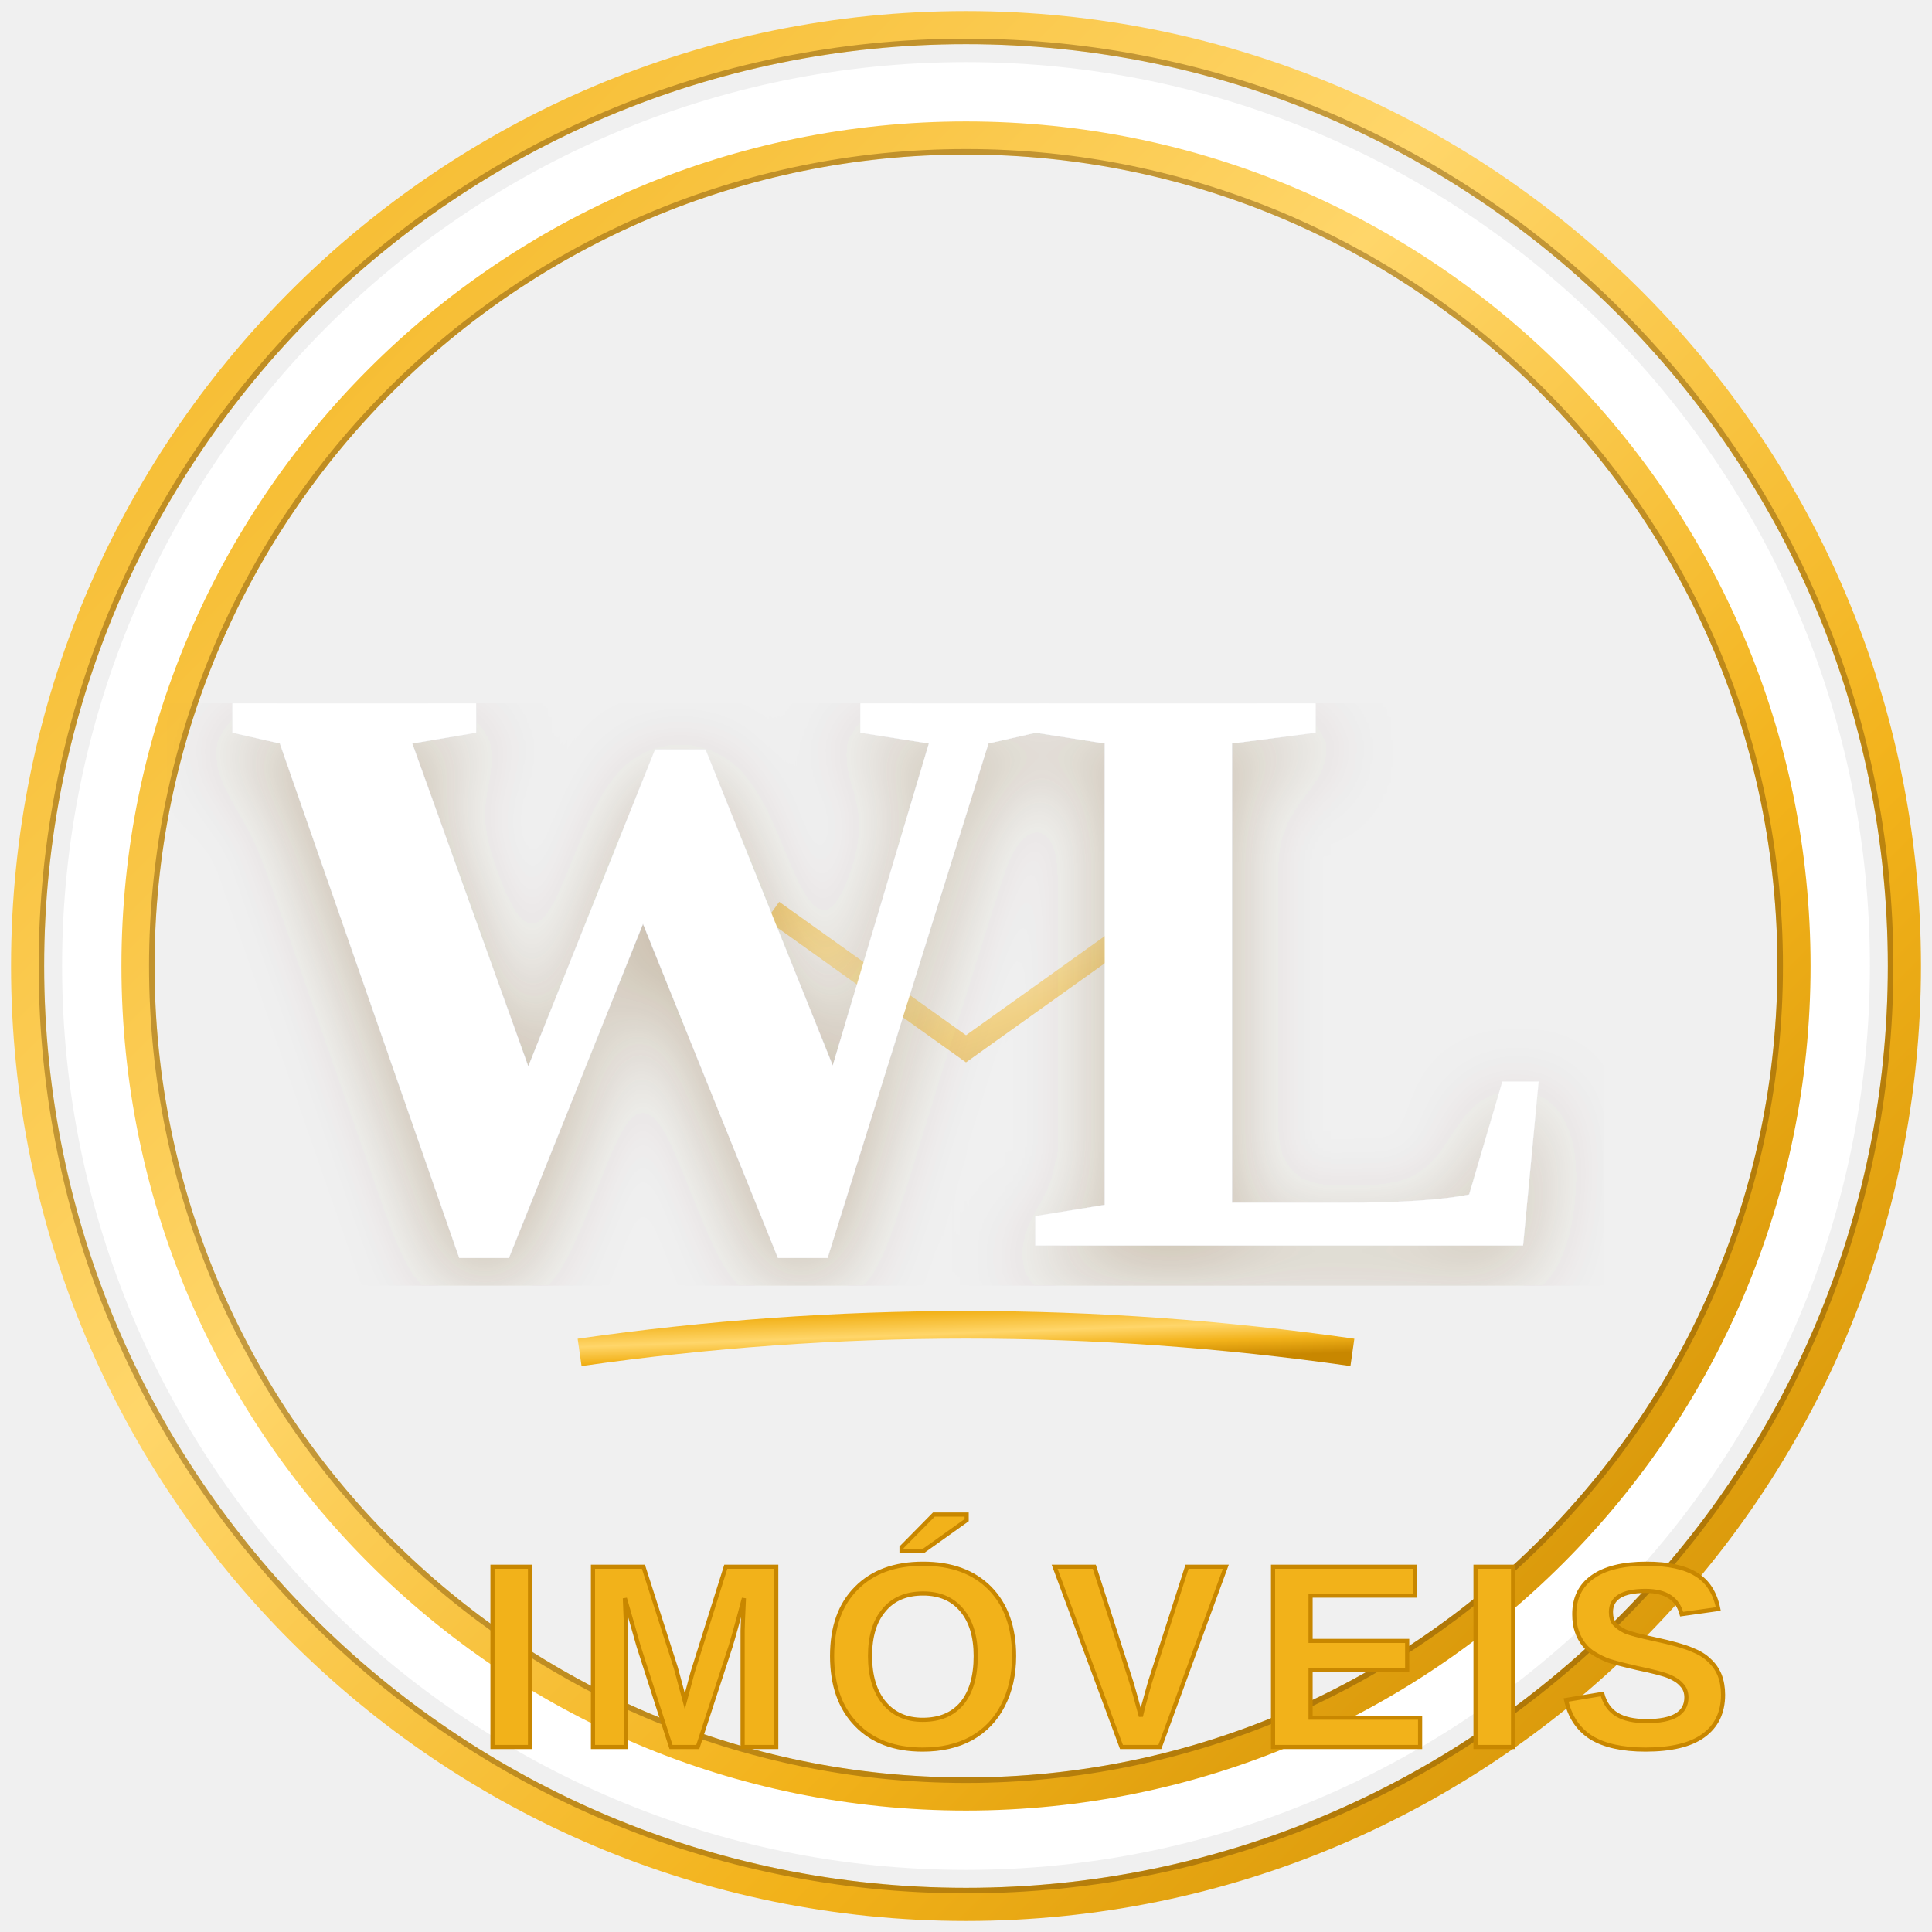
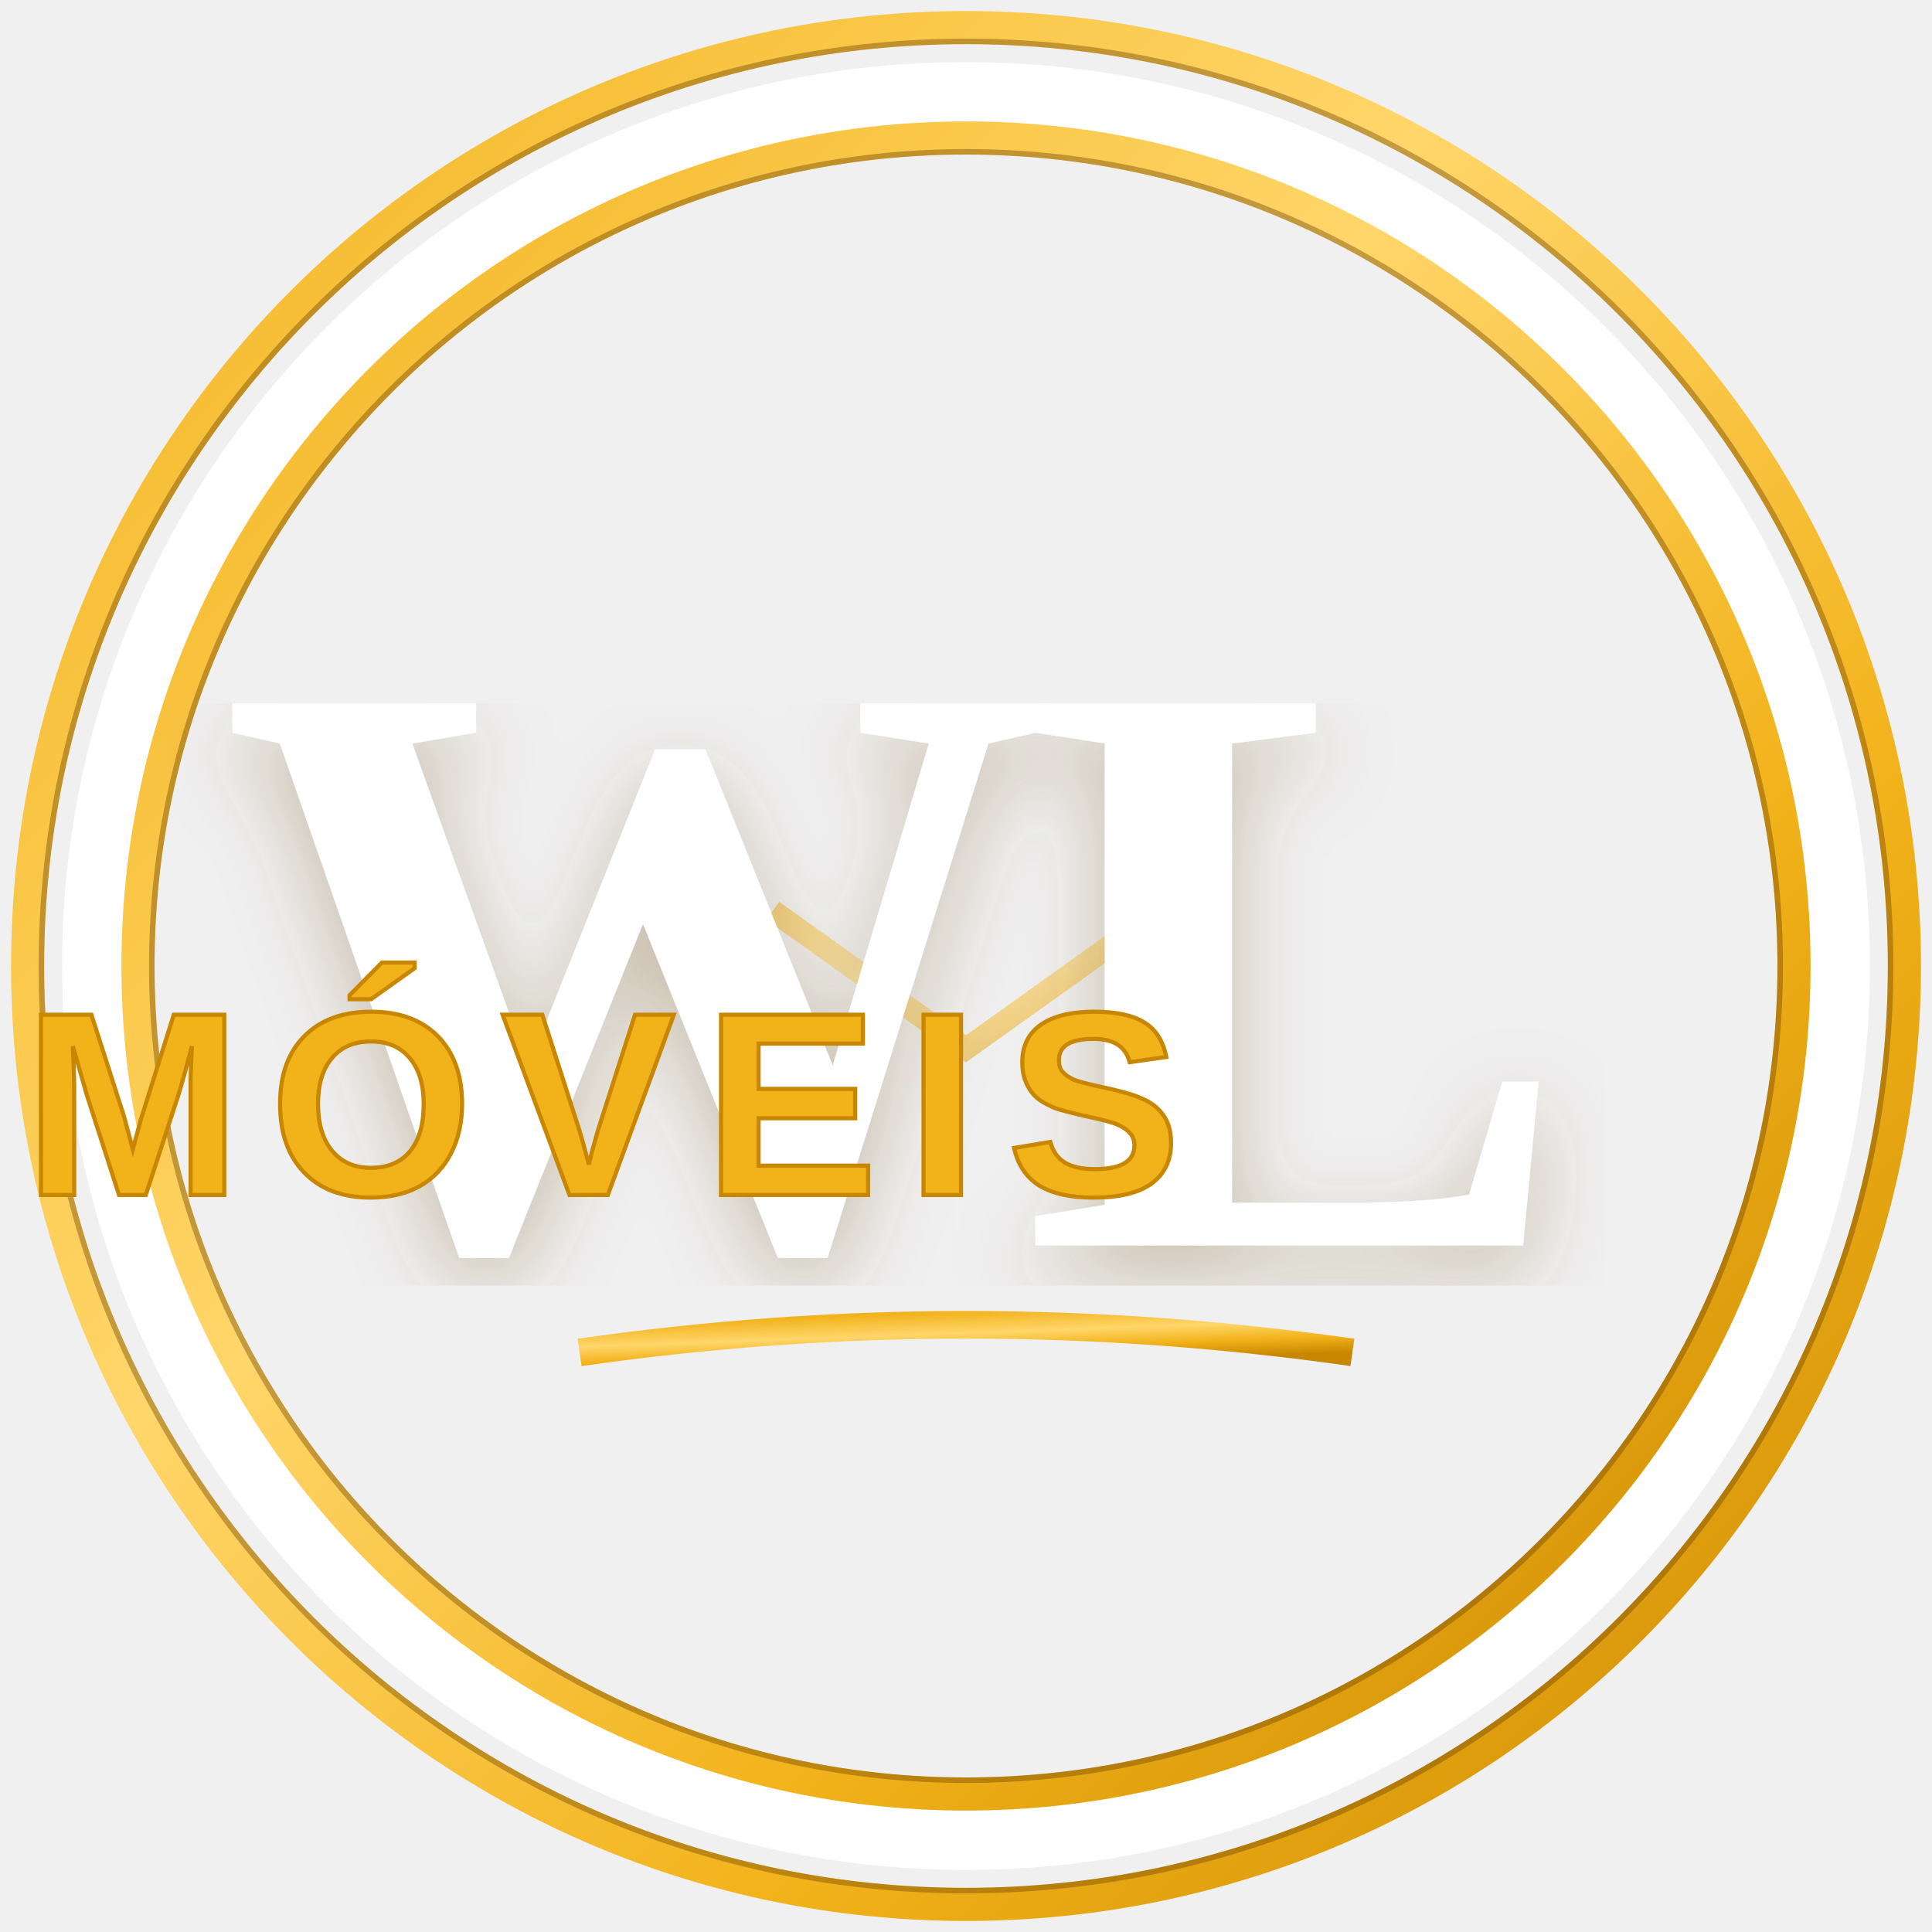
<svg xmlns="http://www.w3.org/2000/svg" width="70" height="70" viewBox="0 0 70 70" preserveAspectRatio="xMidYMid meet">
  <defs>
    <linearGradient id="goldGrad" x1="0%" y1="0%" x2="100%" y2="100%">
      <stop offset="0%" style="stop-color:#F2B21A" />
      <stop offset="40%" style="stop-color:#FFD66A" />
      <stop offset="70%" style="stop-color:#F2B21A" />
      <stop offset="100%" style="stop-color:#C88700" />
    </linearGradient>
    <linearGradient id="goldDark" x1="0%" y1="0%" x2="100%" y2="100%">
      <stop offset="0%" style="stop-color:#C88700" />
      <stop offset="50%" style="stop-color:#F2B21A" />
      <stop offset="100%" style="stop-color:#C88700" />
    </linearGradient>
    <filter id="shadow" x="-5%" y="-5%" width="110%" height="110%">
      <feDropShadow dx="0" dy="1" stdDeviation="1.5" flood-color="#6B4200" flood-opacity="0.3" />
    </filter>
  </defs>
  <circle cx="35" cy="35" r="34" fill="none" stroke="url(#goldGrad)" stroke-width="1.2" />
  <circle cx="35" cy="35" r="33.5" fill="none" stroke="#6B4200" stroke-width="0.2" opacity="0.4" />
  <circle cx="35" cy="35" r="31.5" fill="none" stroke="#FFFFFF" stroke-width="2.5" />
  <circle cx="35" cy="35" r="30" fill="none" stroke="url(#goldGrad)" stroke-width="1.2" />
  <circle cx="35" cy="35" r="29.5" fill="none" stroke="#6B4200" stroke-width="0.2" opacity="0.4" />
  <path d="M 28 33 L 35 38 L 42 33" fill="none" stroke="url(#goldGrad)" stroke-width="0.8" opacity="0.5" />
  <g filter="url(#shadow)">
    <text x="23" y="35" font-family="'Times New Roman', Georgia, serif" font-size="30" font-weight="bold" fill="#FFFFFF" text-anchor="middle" dominant-baseline="central">W</text>
    <text x="47" y="35" font-family="'Times New Roman', Georgia, serif" font-size="30" font-weight="bold" fill="#FFFFFF" text-anchor="middle" dominant-baseline="central">L</text>
  </g>
  <path d="M 21 49 Q 35 47 49 49" fill="none" stroke="url(#goldGrad)" stroke-width="1" />
-   <text x="40" y="60" font-family="Arial, Helvetica, sans-serif" font-size="9.5" font-weight="bold" fill="#F2B21A" text-anchor="middle" letter-spacing="1" dominant-baseline="central" stroke="#C88700" stroke-width="0.15">
+   <text x="20" y="40" font-family="Arial, Helvetica, sans-serif" font-size="9.5" font-weight="bold" fill="#F2B21A" text-anchor="middle" letter-spacing="1" dominant-baseline="central" stroke="#C88700" stroke-width="0.15">
    IMÓVEIS
  </text>
</svg>
